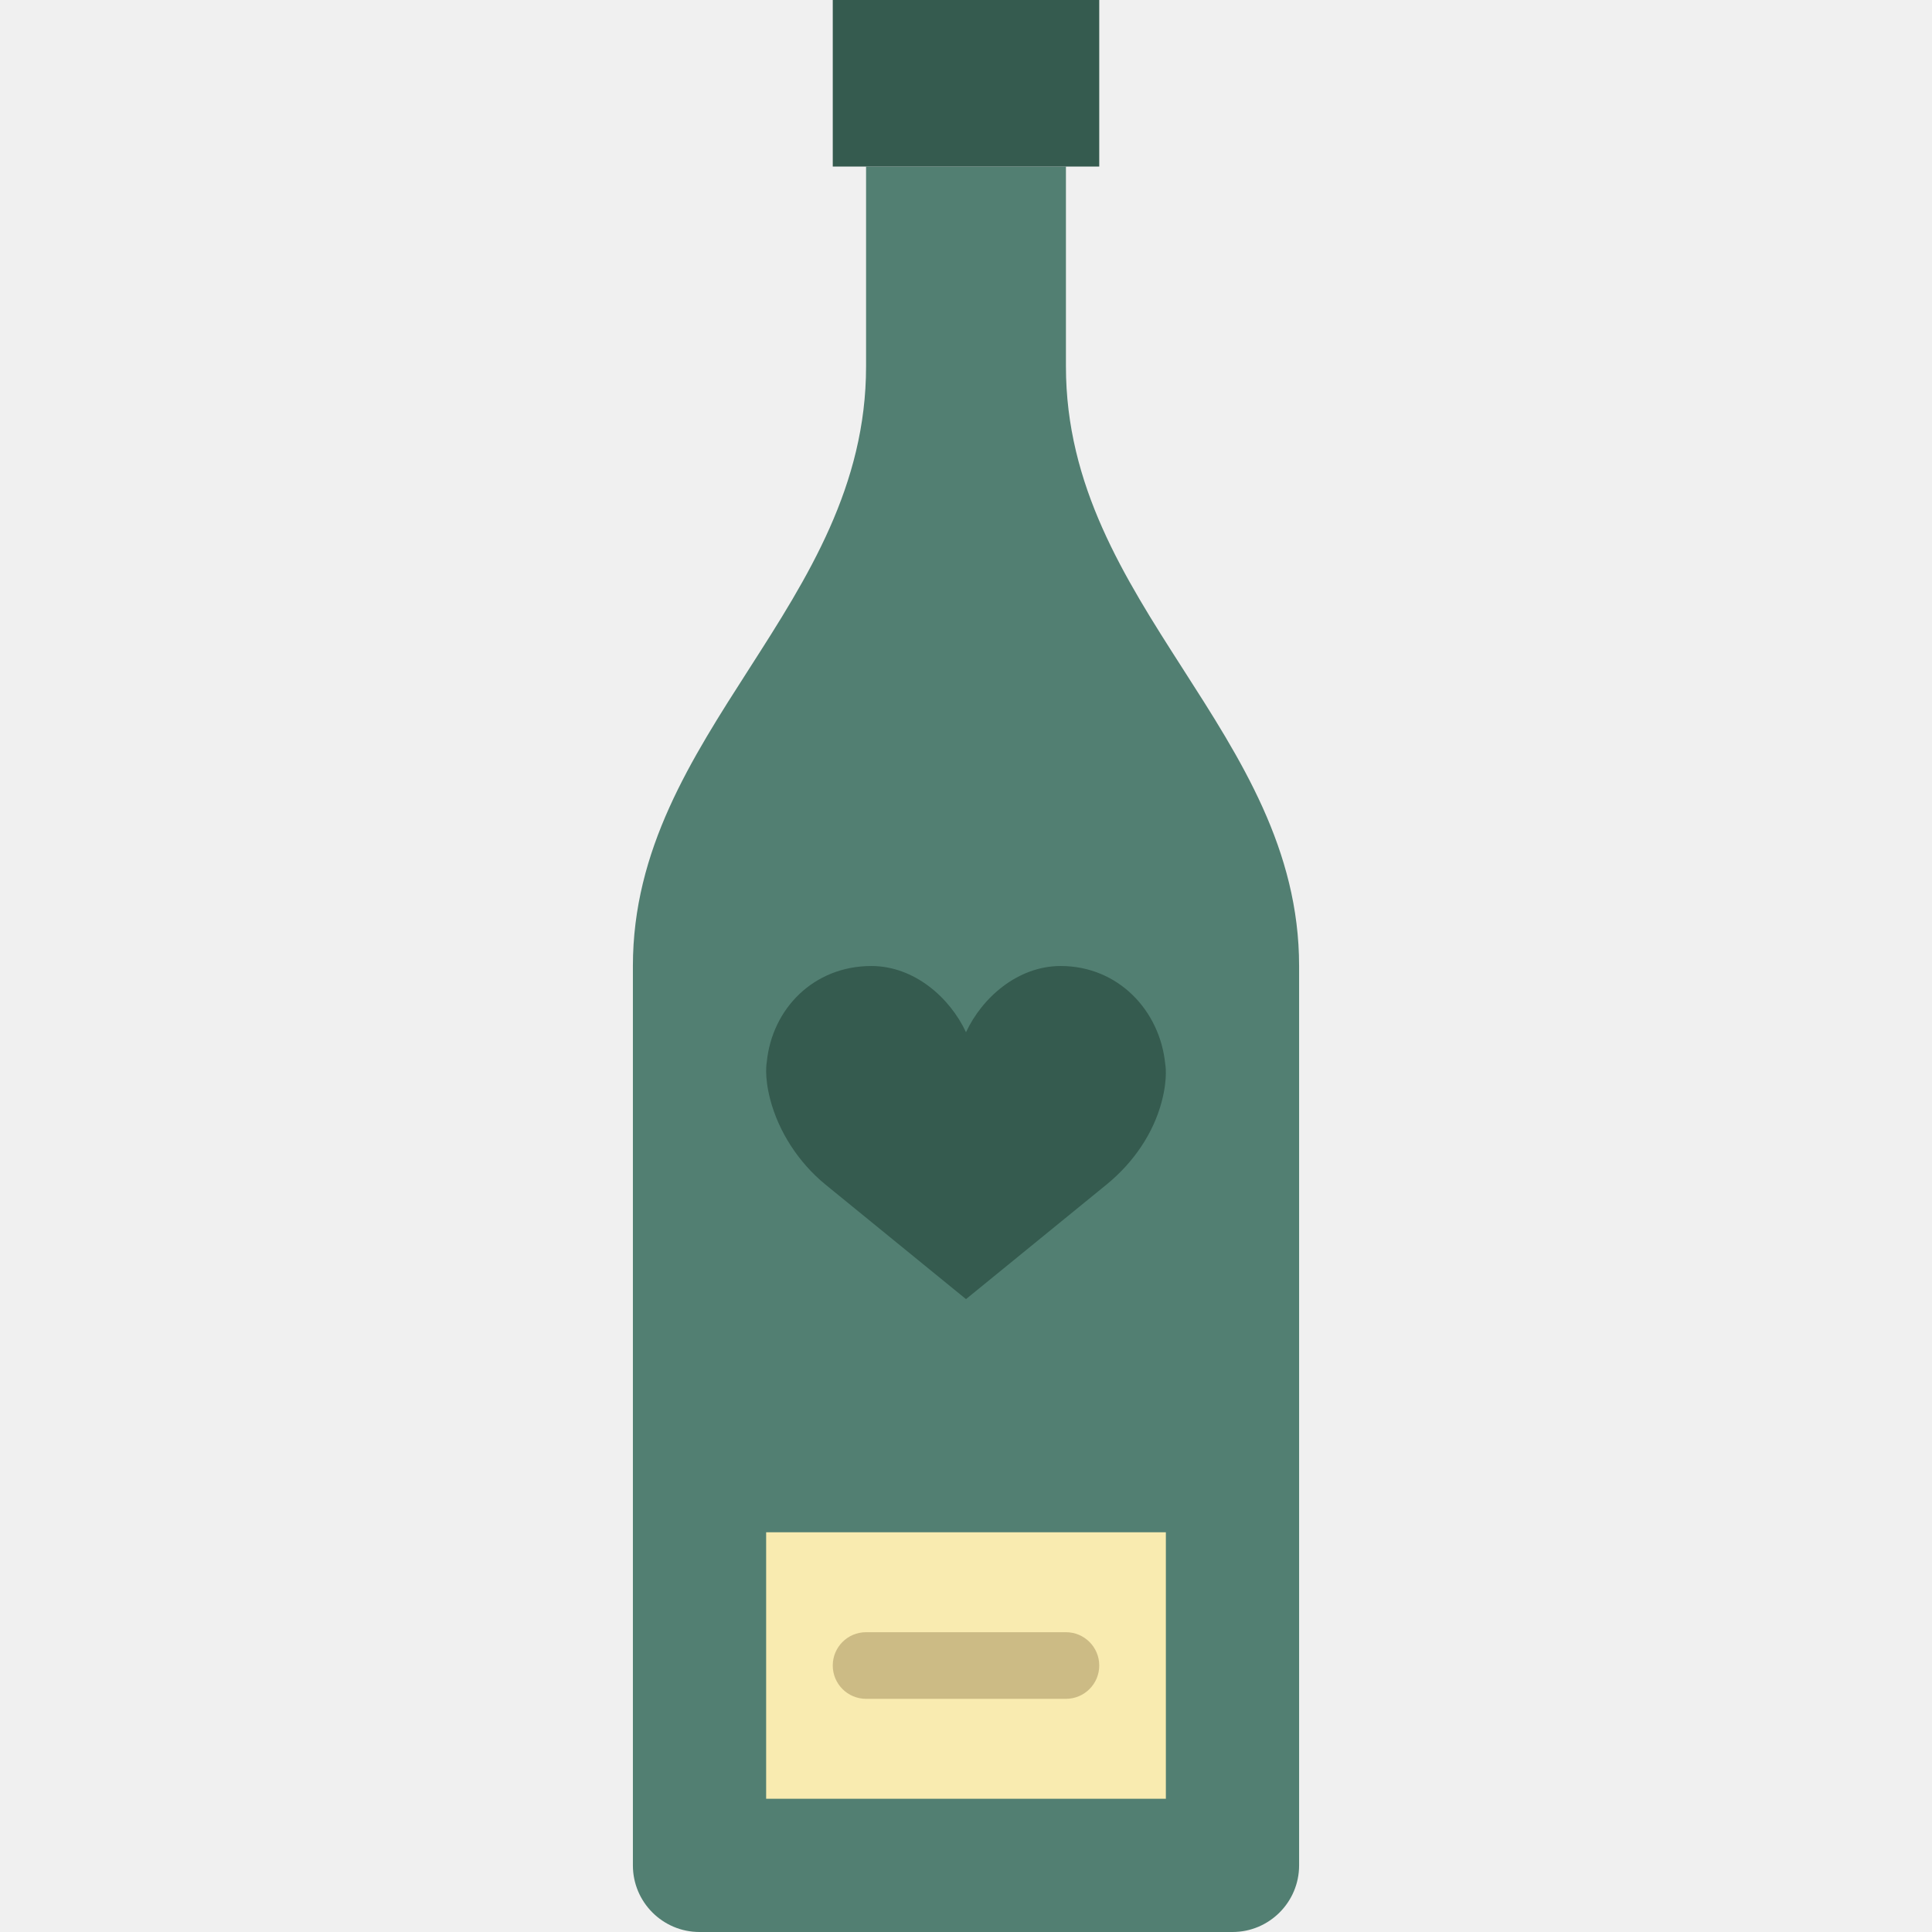
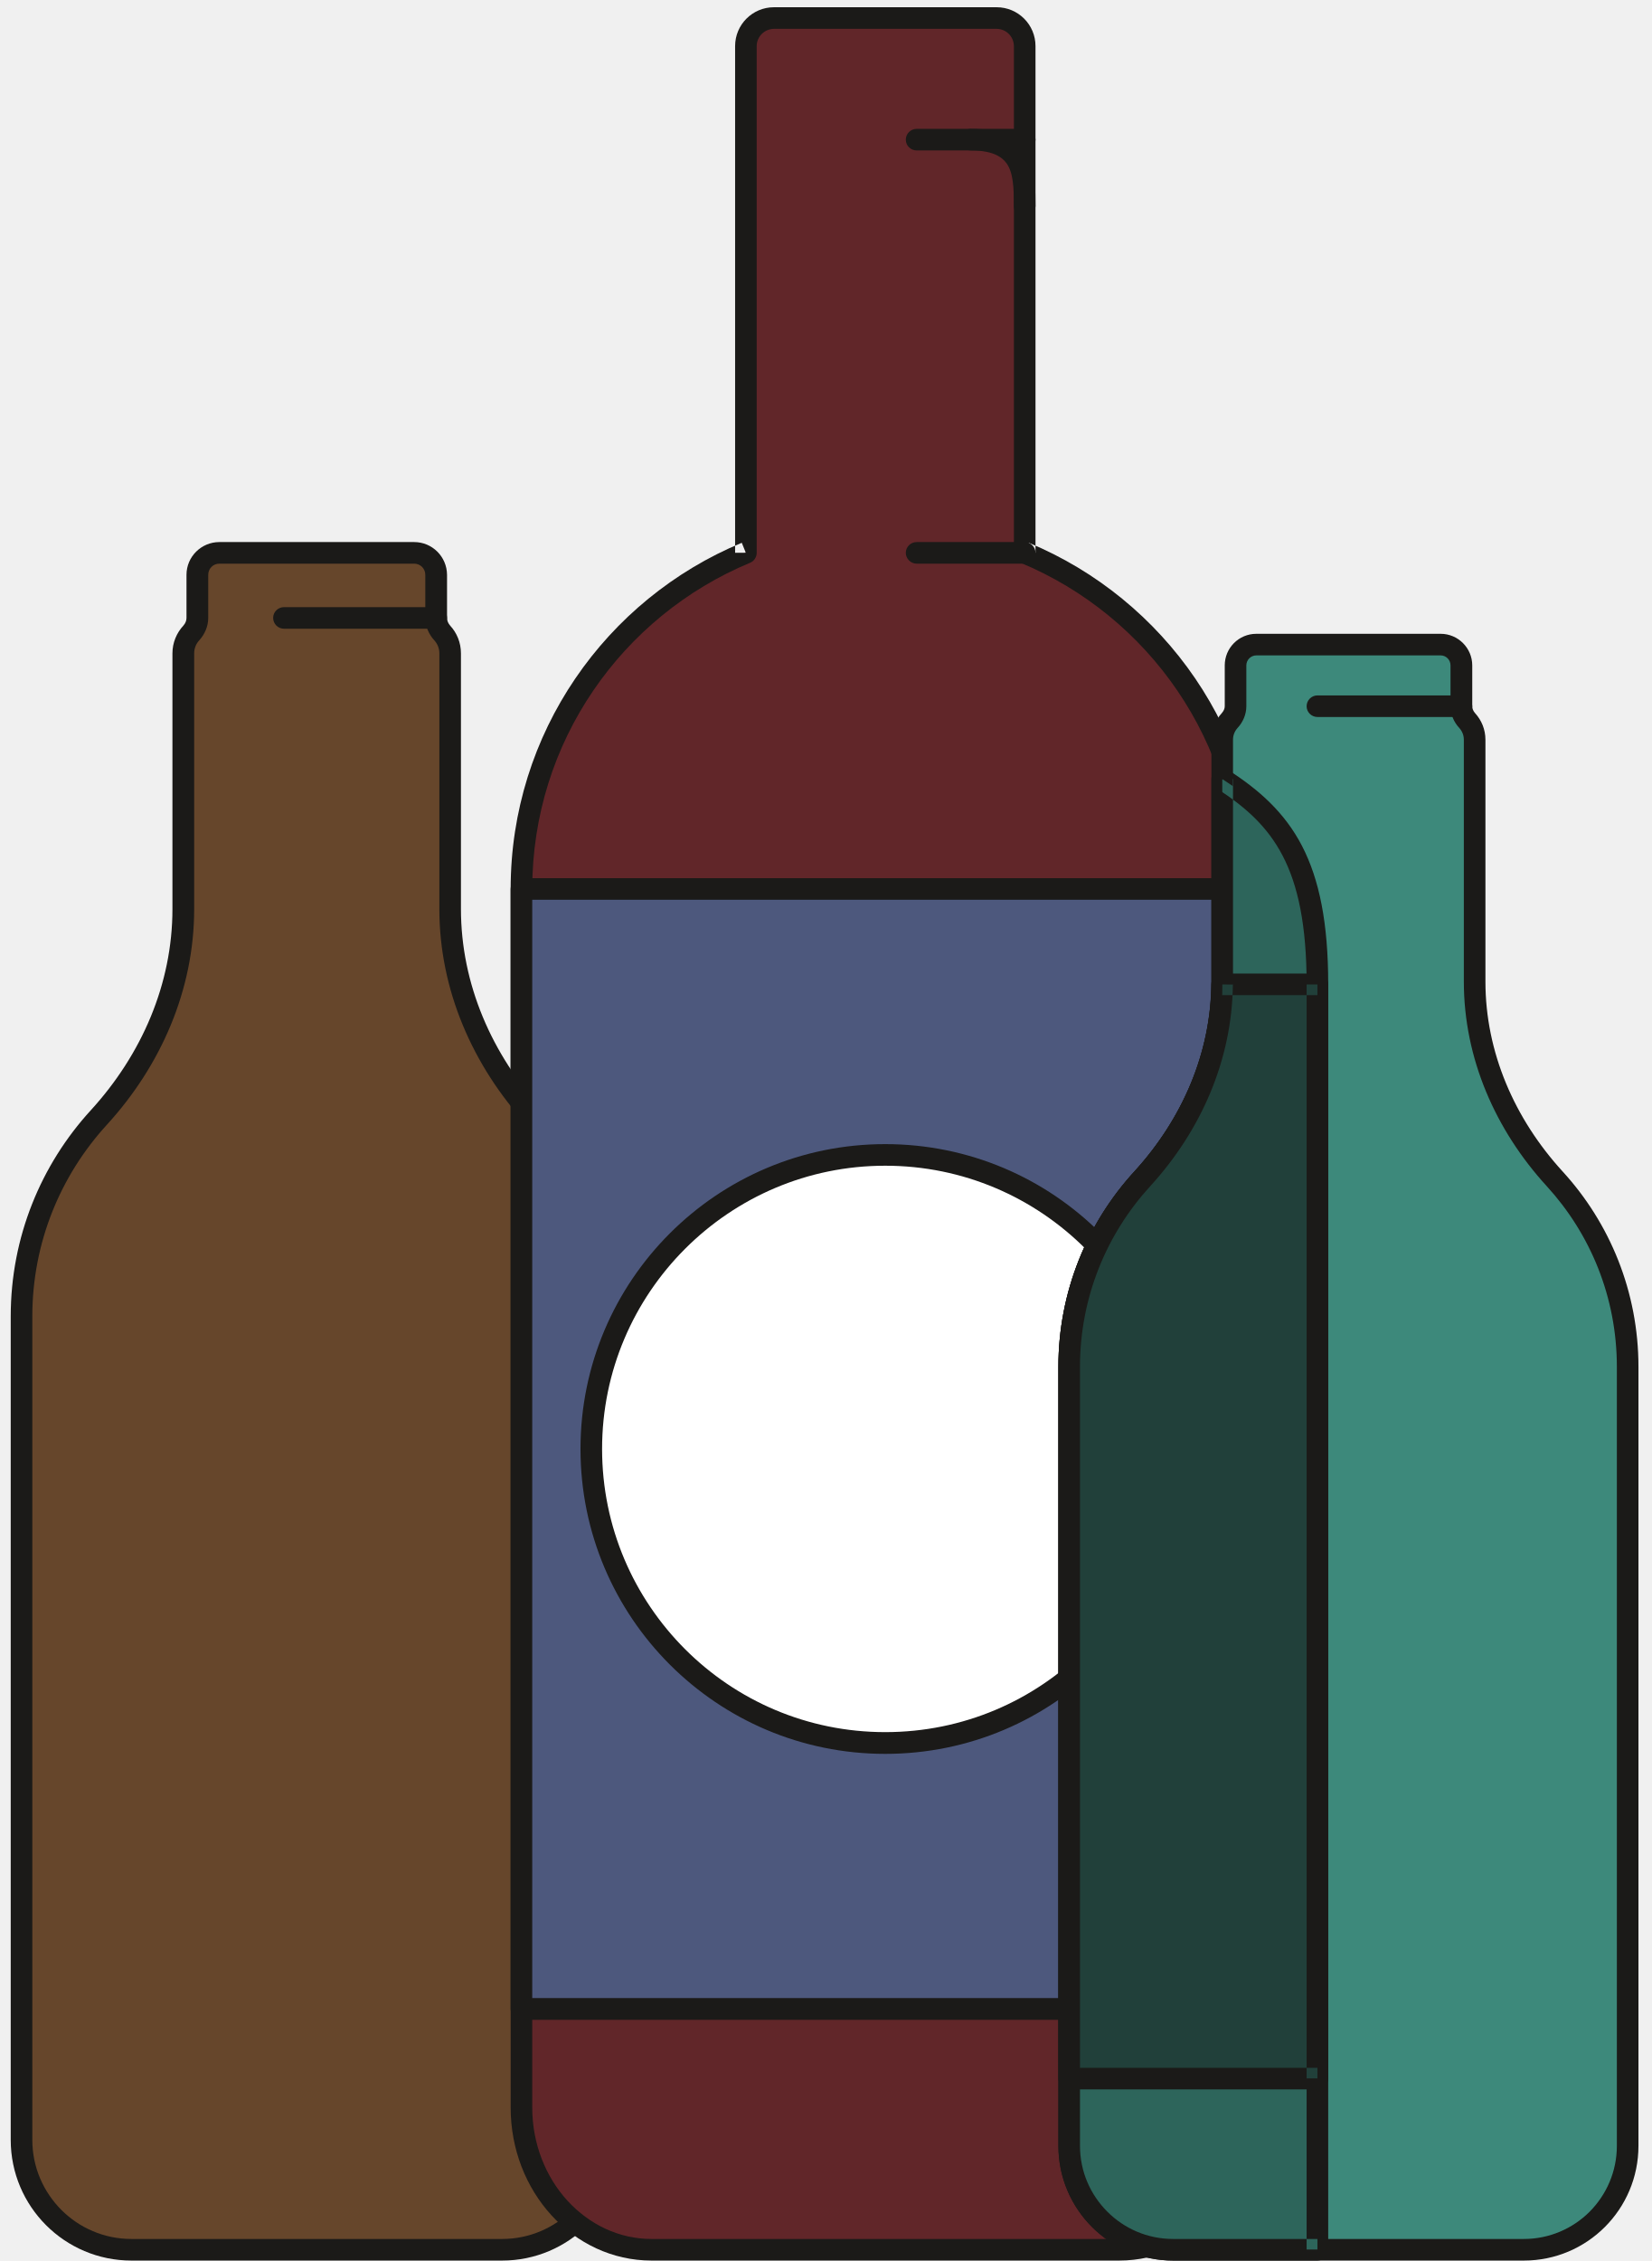
- <svg xmlns="http://www.w3.org/2000/svg" version="1.1" id="Layer_1" x="0px" y="0px" viewBox="0 0 512 512" style="enable-background:new 0 0 512 512;" xml:space="preserve">
-   <g>
-     <path style="fill:#527F72;" d="M282.483,97.103V44.138h-52.966v52.966c0,63.267-61.793,97.103-61.793,158.897v238.345   c0,9.746,7.91,17.655,17.655,17.655h141.241c9.746,0,17.655-7.91,17.655-17.655V256   C344.276,194.207,282.483,160.371,282.483,97.103" />
-     <polygon style="fill:#355B4F;" points="220.691,44.138 291.311,44.138 291.311,0 220.691,0  " />
-     <polygon style="fill:#F9EBB0;" points="203.035,476.69 308.966,476.69 308.966,406.069 203.035,406.069  " />
-     <path style="fill:#355B4F;" d="M256,273.552c4.273-9.181,13.727-17.549,25.088-17.549c15.298,0,26.324,11.855,27.71,25.988   c0,0,0.742,3.513-0.9,9.825c-2.242,8.598-7.512,16.243-14.61,22.069L256,344.279l-37.288-30.393   c-7.097-5.826-12.367-13.974-14.61-22.572c-1.642-6.321-0.9-9.834-0.9-9.834c1.386-14.124,12.412-25.476,27.71-25.476   C242.273,256.003,251.727,264.371,256,273.552" />
-     <path style="fill:#CCBB85;" d="M282.483,450.207h-52.966c-4.873,0-8.828-3.946-8.828-8.828c0-4.882,3.955-8.828,8.828-8.828h52.966   c4.873,0,8.828,3.946,8.828,8.828C291.31,446.261,287.356,450.207,282.483,450.207" />
+ <svg xmlns="http://www.w3.org/2000/svg" width="114" height="156" viewBox="0 0 114 156">
+   <g fill="none" fill-rule="evenodd">
+     <path d="M36.9 77.11c-3.62-3.97-5.83-9.02-5.83-14.39V45.08c0-.54-.21-1.04-.55-1.4-.26-.29-.42-.66-.42-1.05v-2.97c0-.84-.68-1.52-1.52-1.52H15.14c-.84 0-1.52.68-1.52 1.52v2.97c0 .39-.16.76-.42 1.05-.34.36-.55.86-.55 1.4v17.64c0 5.37-2.21 10.42-5.83 14.39-3.31 3.62-5.33 8.43-5.33 13.72v56.81c0 4.19 3.39 7.58 7.58 7.58h25.58c4.19 0 7.58-3.39 7.58-7.58V90.83c0-5.29-2.02-10.1-5.33-13.72" fill="#66462B" />
+     <path d="M36.9 77.11l.56-.5c-3.52-3.85-5.65-8.72-5.65-13.89V45.08c0-.74-.28-1.41-.74-1.91-.15-.17-.22-.35-.22-.54v-2.97c-.01-1.25-1.02-2.26-2.27-2.26H15.14c-1.25 0-2.27 1.01-2.27 2.26v2.97c0 .19-.07.37-.22.54-.46.5-.75 1.17-.75 1.91v17.64c0 5.17-2.12 10.04-5.64 13.89C2.84 80.35.74 85.34.74 90.83v56.81c0 4.6 3.73 8.33 8.33 8.33h25.58c4.6 0 8.33-3.73 8.33-8.33V90.83c0-5.49-2.1-10.48-5.52-14.22l-.56.5-.55.5c3.19 3.49 5.13 8.12 5.14 13.22v56.81c-.01 1.89-.77 3.6-2.01 4.84-1.23 1.23-2.94 2-4.83 2H9.07c-1.89 0-3.6-.77-4.83-2-1.24-1.24-2.01-2.95-2.01-4.84V90.83c0-5.1 1.95-9.73 5.14-13.22 3.73-4.08 6.03-9.31 6.03-14.89V45.08c0-.35.13-.66.35-.9.37-.41.62-.95.62-1.55v-2.97c0-.43.34-.77.77-.77h13.44c.43 0 .77.34.77.77v2.97c0 .6.25 1.14.62 1.55.22.24.35.55.35.9v17.64c0 5.58 2.3 10.81 6.03 14.89l.55-.5" fill="#1B1A18" />
+     <path d="M30.1 42.63H19.6" fill="#66462B" />
+     <path d="M30.1 41.89H19.6c-.41 0-.75.33-.75.74 0 .42.34.75.75.75h10.5c.41 0 .75-.33.75-.75 0-.41-.34-.74-.75-.74" fill="#1B1A18" />
+     <path d="M70.71 38.14V3.18c0-1.07-.86-1.93-1.93-1.93H53.41c-1.07 0-1.94.86-1.94 1.93v34.96c-9.09 3.78-15.49 12.74-15.49 23.2v84.07c0 5.42 4.03 9.81 8.98 9.81h32.27c4.95 0 8.97-4.39 8.97-9.81V61.34c0-10.46-6.39-19.42-15.49-23.2" fill="#612629" />
+     <path d="M70.71 38.14h.75V3.18c0-1.48-1.2-2.68-2.68-2.68H53.41c-1.48 0-2.68 1.2-2.68 2.68v34.96h.74l-.28-.69c-9.37 3.89-15.95 13.12-15.95 23.89v84.07c0 2.89 1.07 5.53 2.82 7.44 1.75 1.92 4.2 3.12 6.9 3.12h32.27c2.7 0 5.14-1.2 6.89-3.12 1.76-1.91 2.83-4.55 2.83-7.44V61.34c0-10.77-6.59-20-15.95-23.89l-.29.69h.75-.75l-.28.69c8.82 3.67 15.03 12.36 15.03 22.51v84.07c0 2.52-.94 4.8-2.44 6.43-1.5 1.64-3.54 2.64-5.79 2.64H44.96c-2.25 0-4.29-1-5.8-2.64-1.49-1.63-2.43-3.91-2.43-6.43V61.34c0-10.15 6.21-18.84 15.03-22.51.28-.11.46-.39.46-.69V3.18c0-.65.53-1.18 1.19-1.19h15.37c.66.01 1.18.53 1.19 1.19v34.96c0 .3.18.58.46.69l.28-.69" fill="#1B1A18" />
+     <path d="M70.71 9.64h-7.45" fill="#6DBEDC" />
+     <path d="M70.71 8.89h-7.45c-.41 0-.75.33-.75.75 0 .41.34.74.75.74h7.45c.41 0 .75-.33.75-.74 0-.42-.34-.75-.75-.75" fill="#1B1A18" />
+     <path d="M66.99 10.38c.85 0 1.43.14 1.82.34.29.15.48.32.64.53.23.31.37.74.44 1.26s.08 1.11.08 1.71c0 .41.33.75.74.75s.75-.34.75-.75c-.01-1.07.03-2.32-.55-3.44-.3-.56-.78-1.07-1.44-1.4-.66-.33-1.47-.49-2.48-.49-.42 0-.75.33-.75.75 0 .41.33.74.75.74" fill="#1B1A18" />
+     <path d="M70.71 38.14h-7.45" fill="#6DBEDC" />
+     <path d="M70.71 37.4h-7.45c-.41 0-.75.33-.75.74s.34.75.75.75h7.45c.41 0 .75-.34.75-.75s-.34-.74-.75-.74" fill="#1B1A18" />
+     <path fill="#4D587D" d="M35.98 138.61H86.2V61.34H35.98" />
+     <path d="M86.2 138.61v-.75H36.73V62.08h48.73v76.53h.74v-.75.75h.75V61.34c0-.2-.08-.39-.22-.53s-.33-.22-.53-.22H35.98c-.19 0-.39.08-.53.22s-.21.33-.21.53v77.27c0 .2.07.39.21.53.14.14.34.22.53.22H86.2c.2 0 .39-.08.53-.22s.22-.33.22-.53h-.75" fill="#1B1A18" />
+     <path d="M61.09 79.69c-11.2 0-20.28 9.08-20.28 20.28 0 11.21 9.08 20.29 20.28 20.29 11.21 0 20.29-9.08 20.29-20.29 0-11.2-9.08-20.28-20.29-20.28" fill="#FFF" />
+     <path d="M61.09 79.69v-.75c-11.61 0-21.03 9.42-21.03 21.03 0 11.62 9.42 21.04 21.03 21.04 11.62 0 21.03-9.42 21.04-21.04-.01-11.61-9.42-21.03-21.04-21.03v1.49c5.4 0 10.28 2.19 13.82 5.73 3.54 3.54 5.72 8.42 5.72 13.81 0 5.4-2.18 10.28-5.72 13.82-3.54 3.54-8.42 5.72-13.82 5.72-5.39 0-10.27-2.18-13.81-5.72-3.54-3.54-5.73-8.42-5.73-13.82 0-5.39 2.19-10.27 5.73-13.81 3.54-3.54 8.42-5.73 13.81-5.73v-.74" fill="#1B1A18" />
+     <path d="M107.29 81.34c-3.43-3.75-5.52-8.53-5.52-13.61V51.04c0-.51-.2-.98-.52-1.33-.25-.27-.4-.62-.4-.98v-2.82c0-.79-.64-1.43-1.43-1.43H86.7c-.79 0-1.44.64-1.44 1.43v2.82c0 .36-.15.71-.4.98-.32.35-.51.82-.51 1.33v16.69c0 5.08-2.09 9.86-5.52 13.61-3.13 3.42-5.04 7.97-5.04 12.97v53.74c0 3.96 3.21 7.17 7.17 7.17h24.2c3.96 0 7.17-3.21 7.17-7.17V94.31c0-5-1.91-9.55-5.04-12.97" fill="#3D897B" />
+     <path d="M107.29 81.34l.55-.51c-3.32-3.63-5.33-8.23-5.33-13.1V51.04c0-.71-.27-1.35-.71-1.83-.14-.16-.2-.32-.2-.48v-2.82c0-1.2-.98-2.18-2.18-2.18H86.7c-1.21 0-2.18.98-2.18 2.18v2.82c0 .16-.07.32-.21.48-.44.48-.71 1.12-.71 1.83v16.69c0 4.87-2 9.47-5.32 13.1-3.25 3.55-5.24 8.29-5.24 13.48v53.74c0 4.38 3.54 7.92 7.92 7.92h24.2c4.37 0 7.91-3.54 7.91-7.92V94.31c0-5.19-1.98-9.93-5.23-13.48l-.55.51-.55.5c3.01 3.29 4.84 7.66 4.84 12.47v53.74c0 1.78-.72 3.38-1.88 4.55-1.16 1.16-2.77 1.88-4.54 1.88h-24.2c-1.78 0-3.38-.72-4.54-1.88-1.17-1.17-1.89-2.77-1.89-4.55V94.31c0-4.81 1.84-9.18 4.85-12.47 3.54-3.87 5.71-8.82 5.71-14.11V51.04c0-.32.12-.6.32-.82.36-.39.6-.92.6-1.49v-2.82c0-.38.31-.69.69-.69h12.72c.38 0 .68.31.68.69v2.82c0 .57.24 1.1.6 1.49.2.22.32.5.32.82v16.69c0 5.29 2.18 10.24 5.72 14.11l.55-.5" fill="#1B1A18" />
+     <path d="M100.85 47.98h-9.93c-.41 0-.75.33-.75.75 0 .41.34.74.75.74h9.93c.41 0 .75-.33.75-.74 0-.42-.34-.75-.75-.75" fill="#1B1A18" />
+     <path d="M84.35 53.75v13.98c0 5.08-2.09 9.86-5.52 13.61-3.13 3.42-5.04 7.97-5.04 12.97v53.74c0 3.96 3.21 7.17 7.17 7.17h9.96V67.91c0-8.33-2.43-11.5-6.57-14.16" fill="#2D655B" />
+     <path d="M84.35 53.75h-.75v13.98c0 4.87-2 9.47-5.32 13.1-3.25 3.55-5.24 8.29-5.24 13.48v53.74c0 4.38 3.54 7.92 7.92 7.92h9.96c.2 0 .39-.08.53-.22s.21-.33.21-.53V67.91c0-4.23-.61-7.23-1.81-9.55-1.2-2.31-2.97-3.87-5.1-5.24-.23-.15-.52-.16-.76-.03s-.39.38-.39.66h.75l-.41.63c2.02 1.3 3.53 2.65 4.58 4.67 1.05 2.02 1.65 4.77 1.65 8.86v87.31h.75v-.74h-9.96c-1.78 0-3.38-.72-4.54-1.88-1.17-1.17-1.89-2.77-1.89-4.55V94.31c0-4.81 1.84-9.18 4.85-12.47 3.54-3.87 5.71-8.82 5.71-14.11V53.75h-.74l-.41.63.41-.63" fill="#1B1A18" />
+     <path d="M84.34 67.91c-.05 5.02-2.13 9.72-5.51 13.43-3.13 3.42-5.04 7.97-5.04 12.97v49.1h17.13v-75.5h-6.58" fill="#21403A" />
+     <path d="M84.34 67.91h-.75c-.05 4.8-2.04 9.34-5.31 12.92-3.25 3.55-5.24 8.29-5.24 13.48v49.1c0 .2.08.39.22.53s.33.22.53.22h17.13c.2 0 .39-.08.53-.22s.21-.33.21-.53v-75.5c0-.19-.07-.38-.21-.52-.14-.14-.33-.22-.53-.22h-6.58c-.41 0-.74.33-.75.74h.75v.75h6.58v-.75h-.75v75.5h.75v-.74H74.53V94.31c0-4.81 1.84-9.18 4.85-12.47 3.49-3.82 5.65-8.7 5.7-13.92l-.74-.01v.75-.75" fill="#1B1A18" />
  </g>
-   <g>
- </g>
-   <g>
- </g>
-   <g>
- </g>
-   <g>
- </g>
-   <g>
- </g>
-   <g>
- </g>
-   <g>
- </g>
-   <g>
- </g>
-   <g>
- </g>
-   <g>
- </g>
-   <g>
- </g>
-   <g>
- </g>
-   <g>
- </g>
-   <g>
- </g>
-   <g>
- </g>
</svg>
